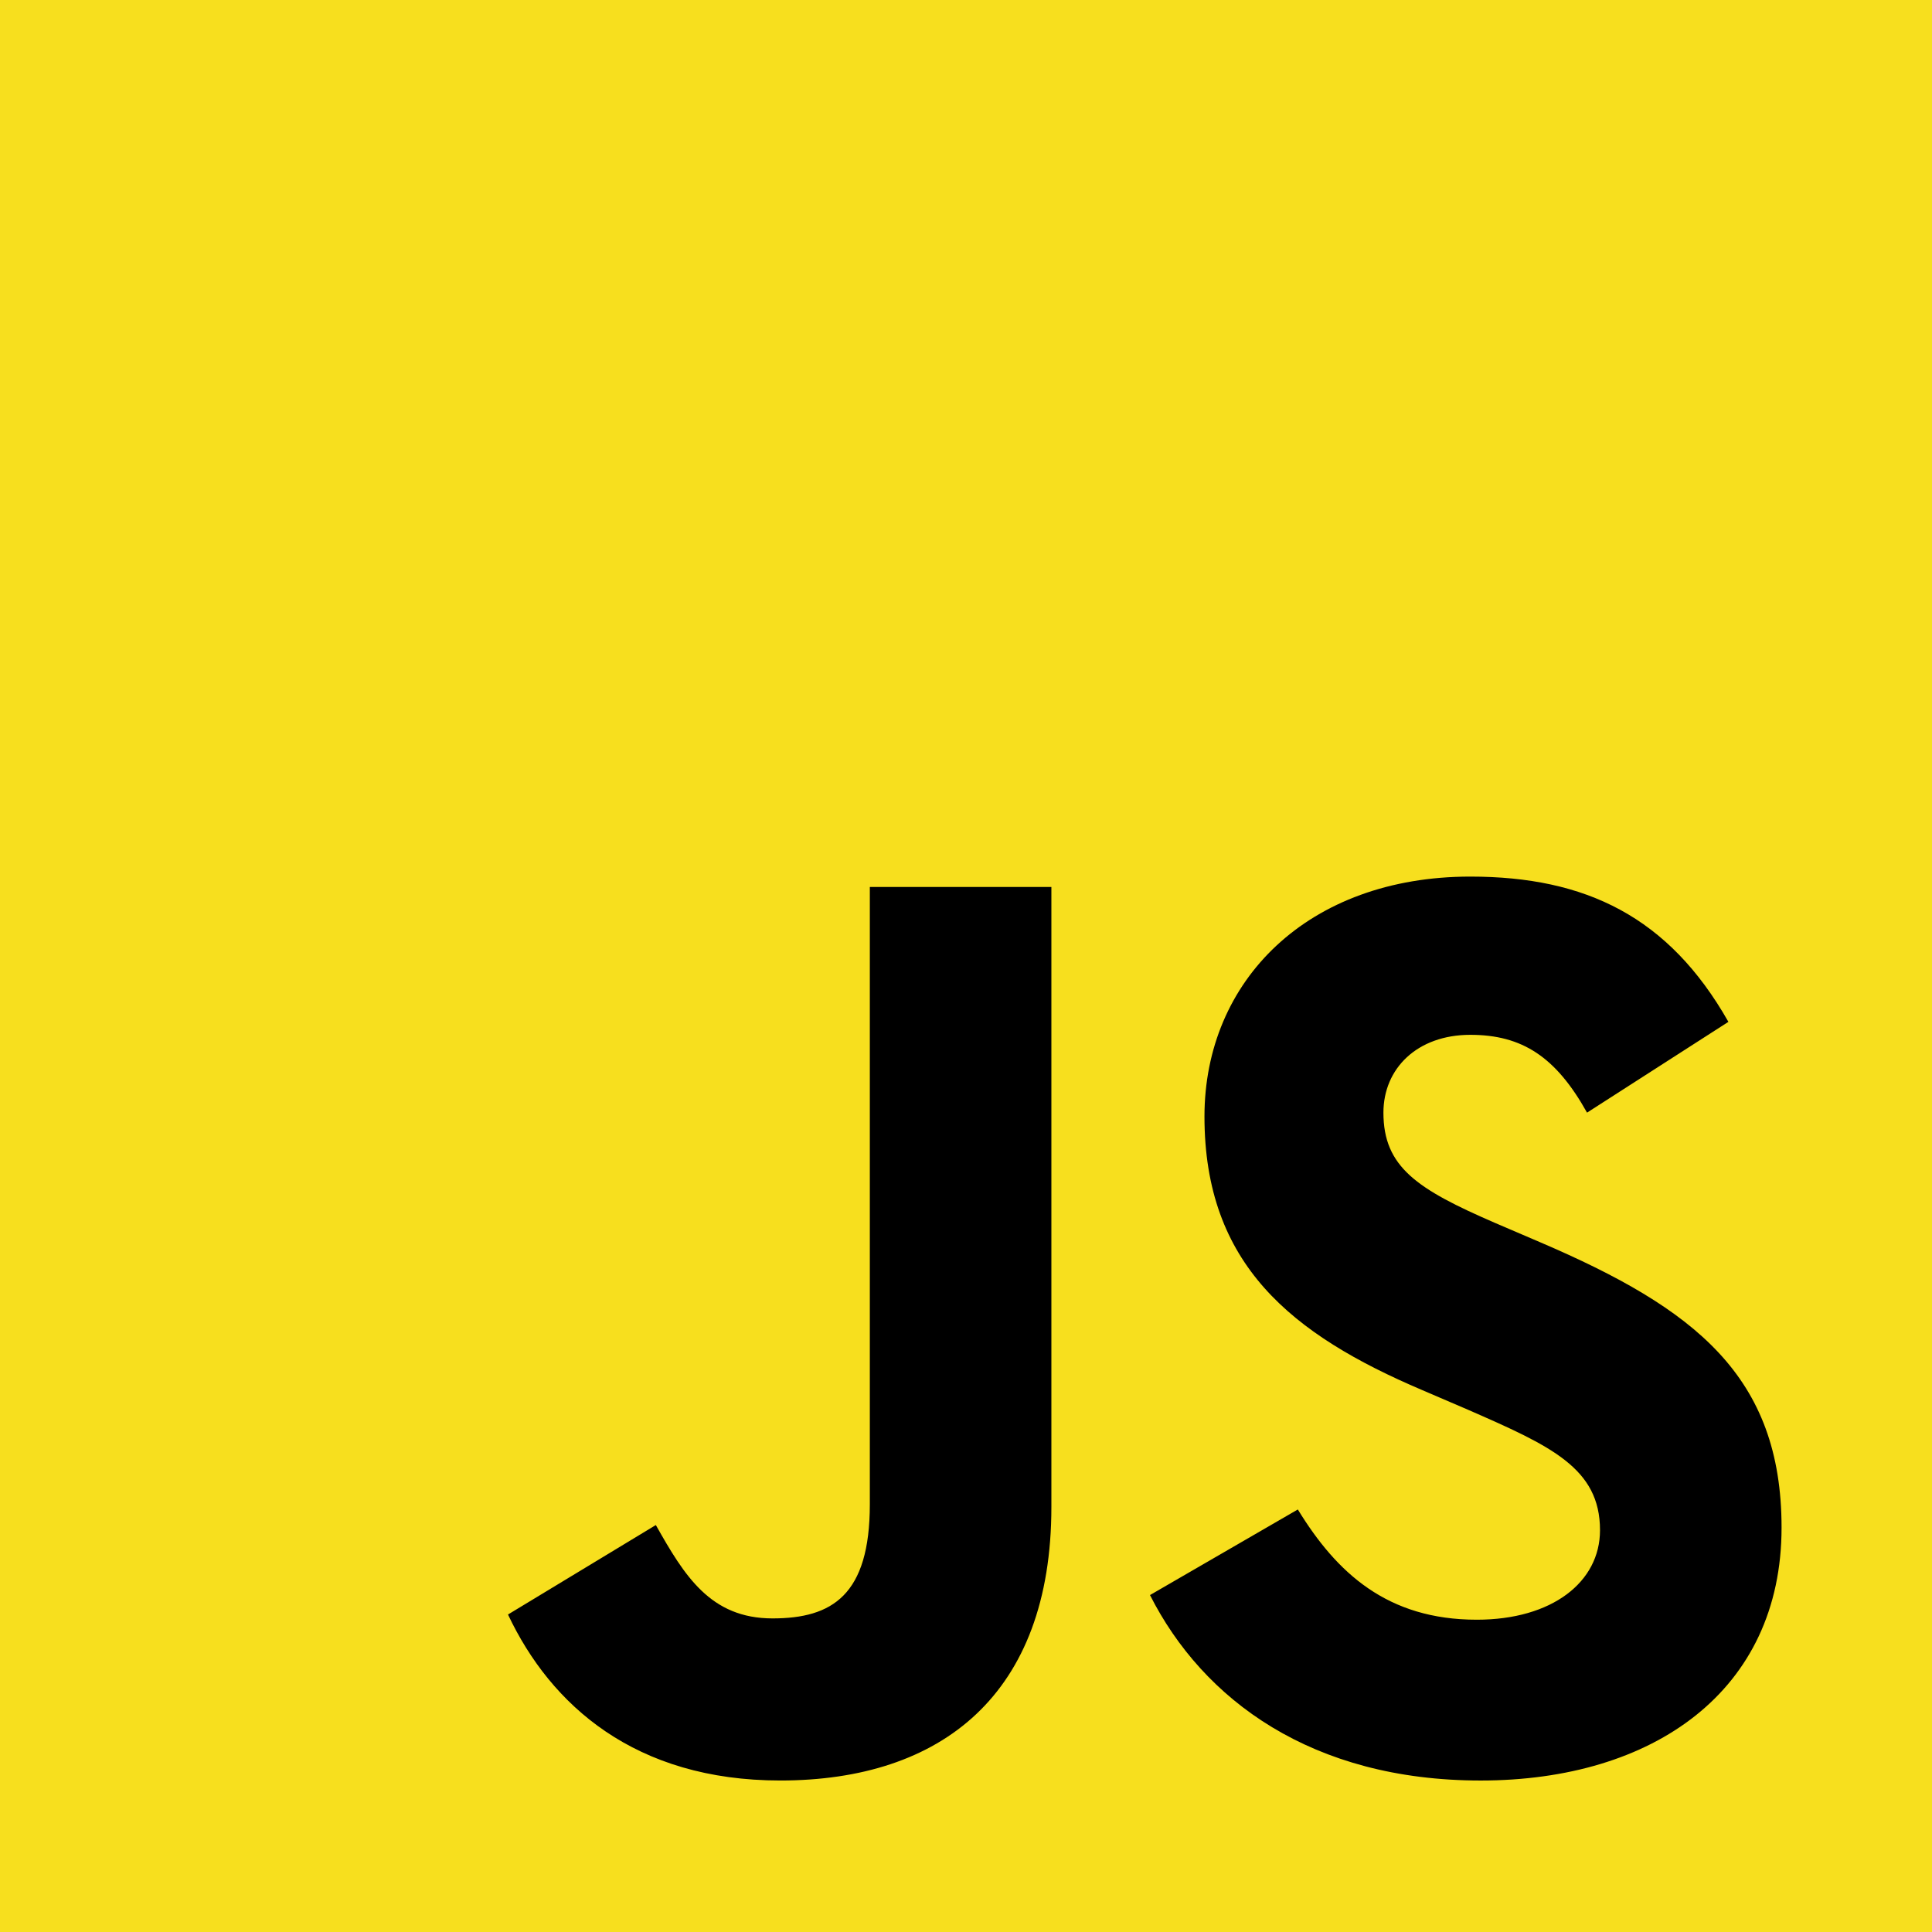
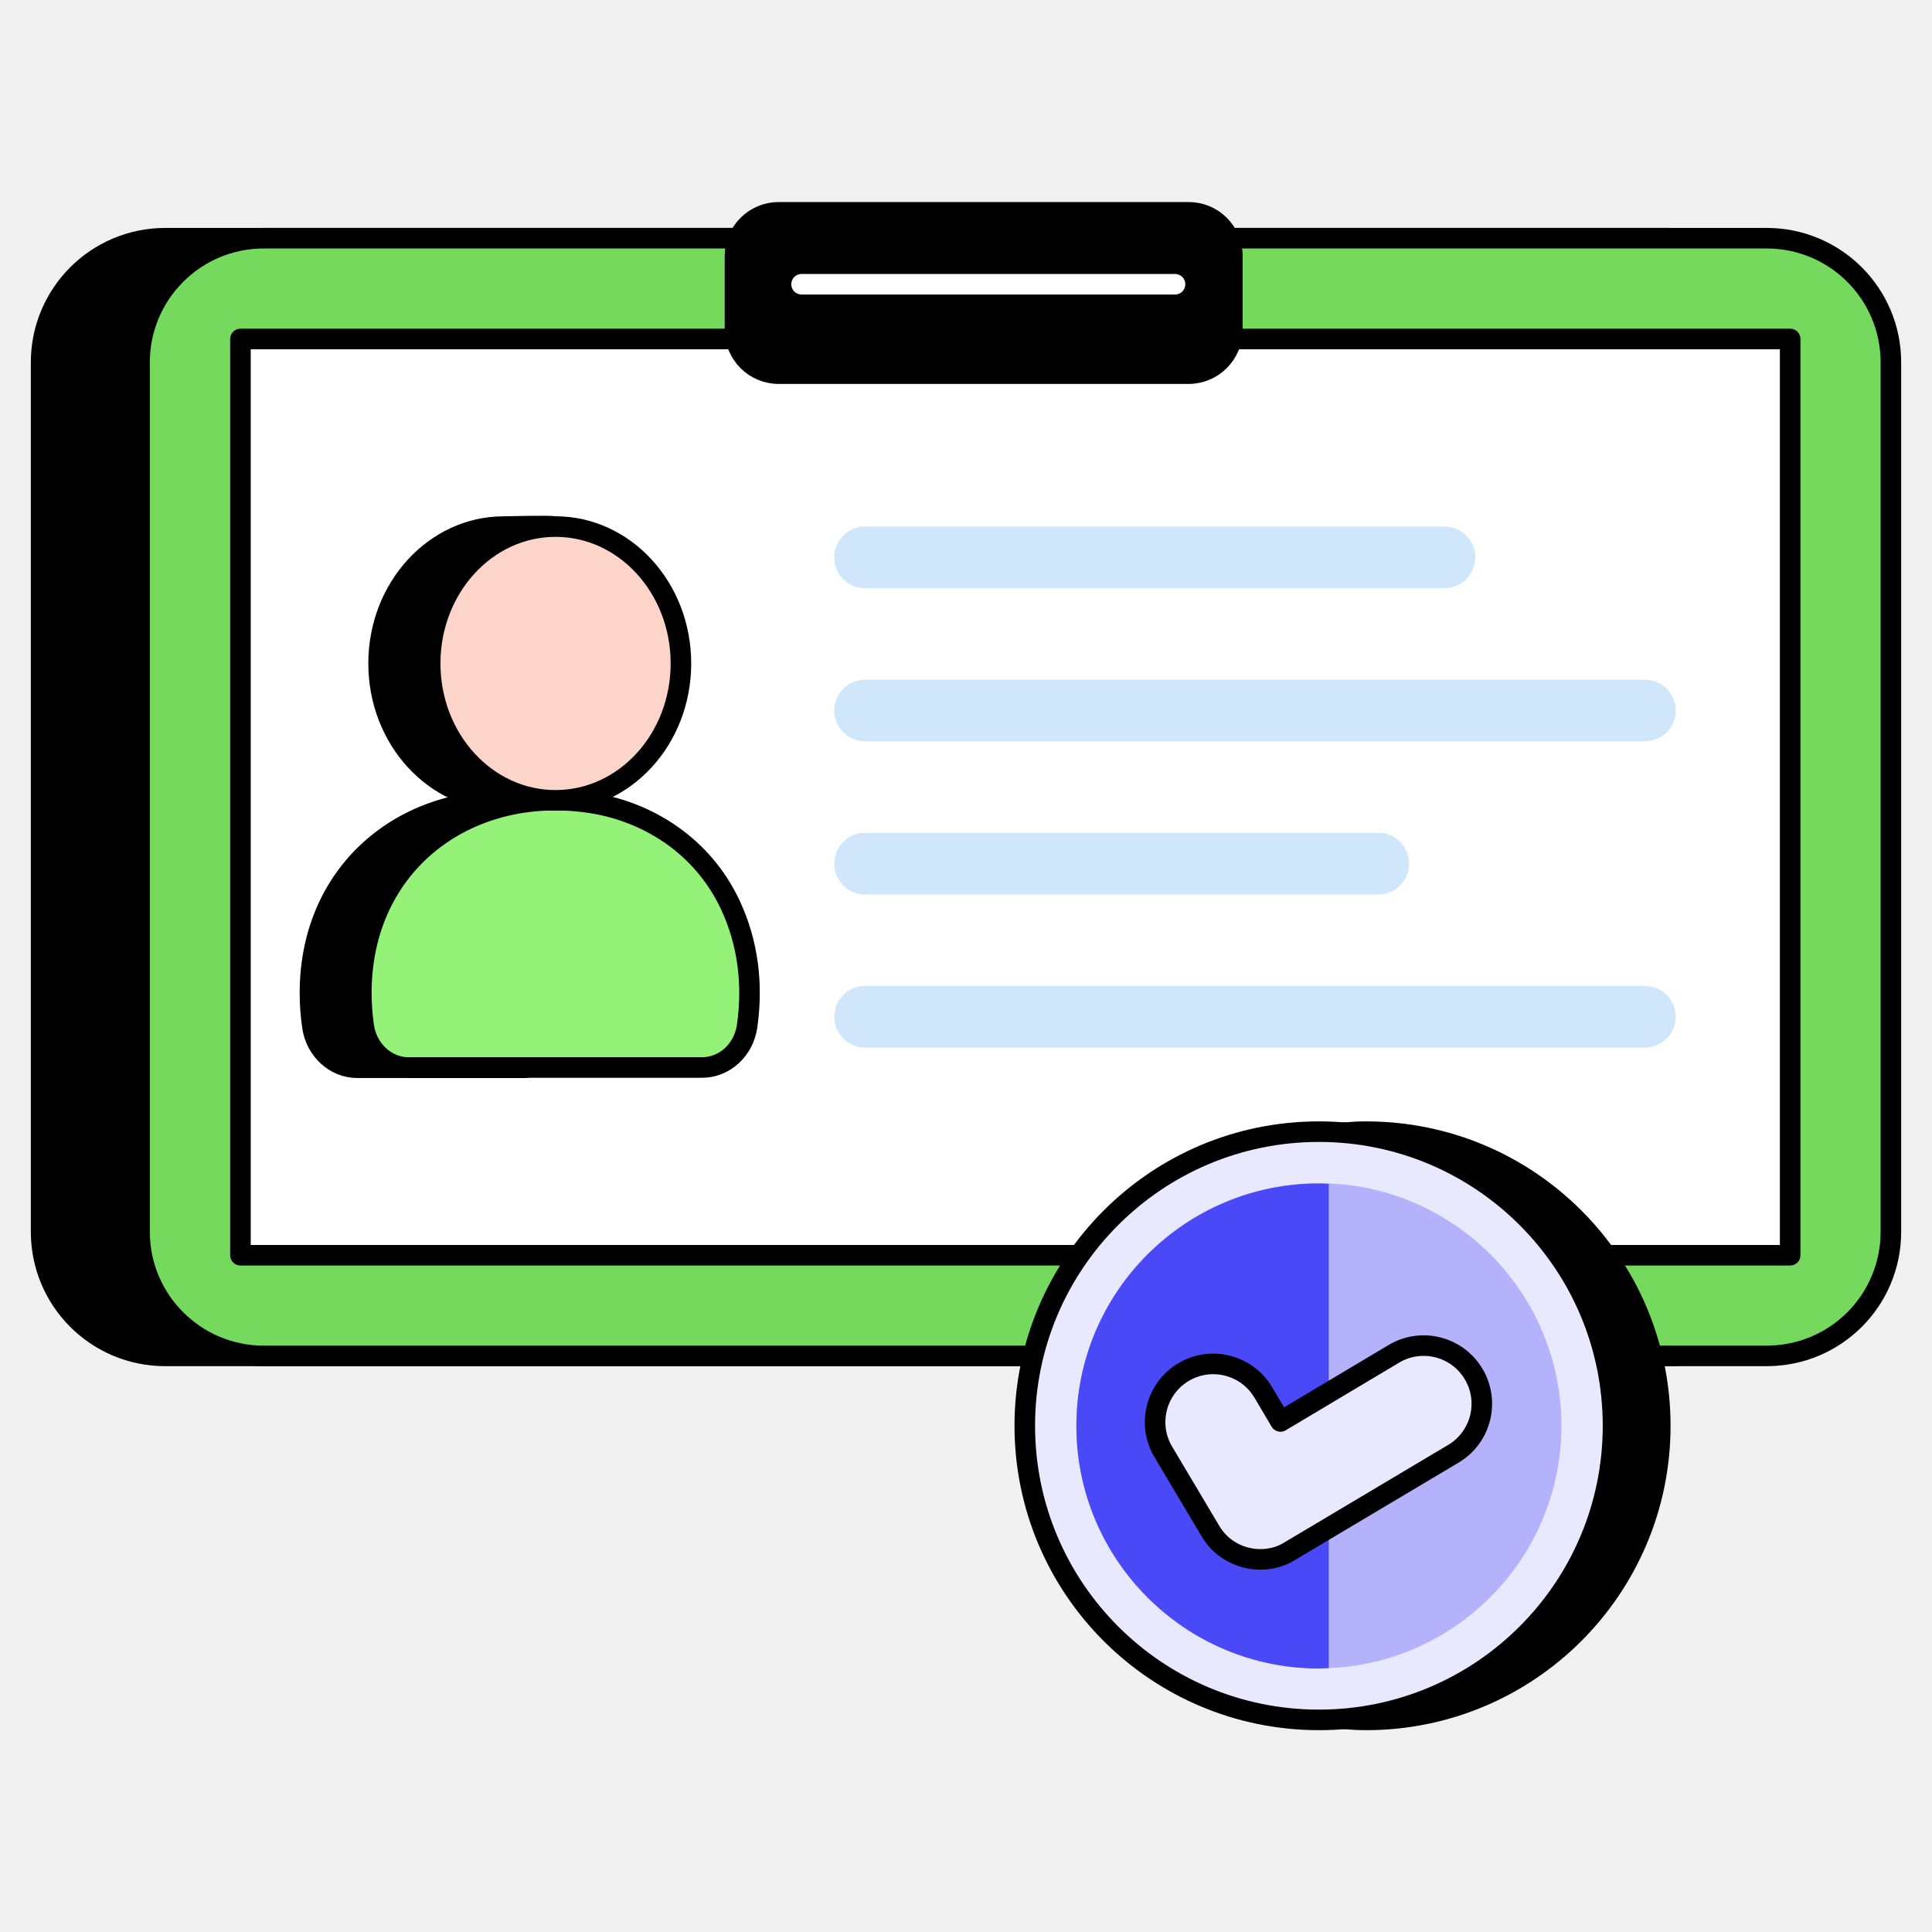
- <svg xmlns="http://www.w3.org/2000/svg" aria-hidden="true" role="img" class="iconify iconify--logos" width="32" height="32" preserveAspectRatio="xMidYMid meet" viewBox="0 0 256 256">
-   <path fill="#F7DF1E" d="M0 0h256v256H0V0Z" />
-   <path d="m67.312 213.932l19.59-11.856c3.78 6.701 7.218 12.371 15.465 12.371c7.905 0 12.89-3.092 12.89-15.12v-81.798h24.057v82.138c0 24.917-14.606 36.259-35.916 36.259c-19.245 0-30.416-9.967-36.087-21.996m85.07-2.576l19.588-11.341c5.157 8.421 11.859 14.607 23.715 14.607c9.969 0 16.325-4.984 16.325-11.858c0-8.248-6.53-11.17-17.528-15.98l-6.013-2.58c-17.357-7.387-28.87-16.667-28.87-36.257c0-18.044 13.747-31.792 35.228-31.792c15.294 0 26.292 5.328 34.196 19.247l-18.732 12.03c-4.125-7.389-8.591-10.31-15.465-10.31c-7.046 0-11.514 4.468-11.514 10.31c0 7.217 4.468 10.14 14.778 14.608l6.014 2.577c20.45 8.765 31.963 17.7 31.963 37.804c0 21.654-17.012 33.51-39.867 33.51c-22.339 0-36.774-10.654-43.819-24.574" />
+ <svg xmlns="http://www.w3.org/2000/svg" xml:space="preserve" style="enable-background:new 0 0 94 94" viewBox="0 0 94 94">
+   <style>.st5{stroke:#000;stroke-linecap:round;stroke-linejoin:round;stroke-miterlimit:10}.st37{fill:#d0e6fb}.st44,.st87{fill:#e8e9fe;stroke:#000;stroke-linecap:round;stroke-linejoin:round;stroke-miterlimit:10}.st87{fill:#010101}</style>
+   <g id="Icons">
+     <path d="M81.17 65.97H8.04C4.7 65.97 2 63.27 2 59.93v-42.3c0-3.33 2.7-6.04 6.04-6.04h73.13c3.33 0 6.04 2.7 6.04 6.04v42.3c-.01 3.34-2.71 6.04-6.04 6.04z" class="st87" />
+     <path d="M85.96 65.97H12.83c-3.33 0-6.04-2.7-6.04-6.04v-42.3c0-3.33 2.7-6.04 6.04-6.04h73.13c3.33 0 6.04 2.7 6.04 6.04v42.3c0 3.34-2.7 6.04-6.04 6.04z" style="fill:#75d95d;stroke:#000;stroke-linecap:round;stroke-linejoin:round;stroke-miterlimit:10" />
+     <path d="M27.11 1.08h44.58v75.4H27.11z" style="fill:#fff;stroke:#000;stroke-linecap:round;stroke-linejoin:round;stroke-miterlimit:10" transform="rotate(90 49.398 38.781)" />
+     <path d="M57.83 18.18H37.89c-1.18 0-2.13-.95-2.13-2.13v-3.59c0-1.18.95-2.13 2.13-2.13h19.94c1.18 0 2.13.95 2.13 2.13v3.59c0 1.17-.95 2.13-2.13 2.13z" class="st87" />
+     <path d="M39 13.83h18.17" style="fill:#75d95d;stroke:#fff;stroke-linecap:round;stroke-linejoin:round;stroke-miterlimit:10" />
+     <path d="M25.56 39c-5.68-.52-10.48 3.26-10.48 9.32 0 .55.04 1.09.12 1.63.17 1.16 1.11 2 2.18 2h8.17V39z" class="st5" />
+     <path d="M27.03 25.62c-.34-.06-2.15 0-2.51 0-3.37 0-6.1 2.98-6.1 6.66s2.73 6.66 6.1 6.66c.35 0 .7-.04 1.04-.1l1.47-13.22z" class="st5" />
+     <path d="M36.35 49.93c.28-1.96.08-4-.83-5.93-1.34-2.84-4.02-4.56-6.93-4.96-5.91-.82-11.01 3.02-11.01 9.27 0 .55.04 1.09.12 1.63.17 1.16 1.11 2 2.18 2h14.27c1.09 0 2.03-.84 2.2-2.01z" style="fill:#94f279;stroke:#000;stroke-linecap:round;stroke-linejoin:round;stroke-miterlimit:10" />
+     <ellipse cx="27.03" cy="32.28" rx="6.1" ry="6.66" style="fill:#fcd4ca;stroke:#000;stroke-linecap:round;stroke-linejoin:round;stroke-miterlimit:10" />
+     <path d="M70.28 28.62H42.09c-.83 0-1.5-.67-1.5-1.5s.67-1.5 1.5-1.5h28.19c.83 0 1.5.67 1.5 1.5-.01.83-.68 1.5-1.5 1.5zM80.03 36.07H42.09c-.83 0-1.5-.67-1.5-1.5s.67-1.5 1.5-1.5h37.94c.83 0 1.5.67 1.5 1.5s-.67 1.5-1.5 1.5zM67.06 43.52H42.09c-.83 0-1.5-.67-1.5-1.5s.67-1.5 1.5-1.5h24.97c.83 0 1.5.67 1.5 1.5s-.67 1.5-1.5 1.5zM80.03 50.97H42.09c-.83 0-1.5-.67-1.5-1.5s.67-1.5 1.5-1.5h37.94c.83 0 1.5.67 1.5 1.5 0 .82-.67 1.5-1.5 1.5z" class="st37" />
+     <path d="M66.47 55.06c-.69 0-1.36.07-2.02.16v28.3c.66.09 1.34.16 2.02.16 7.9 0 14.31-6.41 14.31-14.31s-6.4-14.31-14.31-14.31z" class="st5" />
+     <path d="M66.47 57.57c-.69 0-1.37.07-2.02.19v23.23c.66.11 1.33.19 2.02.19 6.51 0 11.8-5.29 11.8-11.8 0-6.52-5.29-11.81-11.8-11.81z" class="st5" />
+     <path d="M66.47 57.57c-.69 0-1.37.07-2.02.19v23.23c.66.11 1.33.19 2.02.19.16 0 .32-.02.48-.02V57.6c-.16-.01-.32-.03-.48-.03z" class="st5" />
+     <path d="M74.04 66.84a2.83 2.83 0 0 0-3.88-.98l-5.55 3.31-.16-.27v6.85c.21-.07.43-.15.63-.27l7.98-4.75c1.34-.81 1.78-2.55.98-3.89z" class="st5" />
+     <circle cx="64.17" cy="69.37" r="14.31" class="st44" />
+     <path d="M64.17 81.17c-6.51 0-11.8-5.29-11.8-11.8s5.29-11.8 11.8-11.8c6.51 0 11.8 5.29 11.8 11.8s-5.3 11.8-11.8 11.8z" style="fill:#b4b2fb" />
+     <path d="M64.65 57.6c-.16-.01-.32-.02-.48-.02-6.51 0-11.8 5.29-11.8 11.8s5.29 11.8 11.8 11.8c.16 0 .32-.02.48-.02V57.6z" style="fill:#4949f7" />
+     <path d="M61.32 75.87c-.96 0-1.91-.49-2.43-1.38l-2.29-3.85c-.8-1.34-.36-3.08.98-3.88 1.34-.8 3.08-.36 3.88.98l.84 1.42 5.55-3.31a2.83 2.83 0 0 1 2.9 4.86l-7.98 4.75c-.45.29-.95.41-1.45.41z" class="st44" />
+   </g>
</svg>
